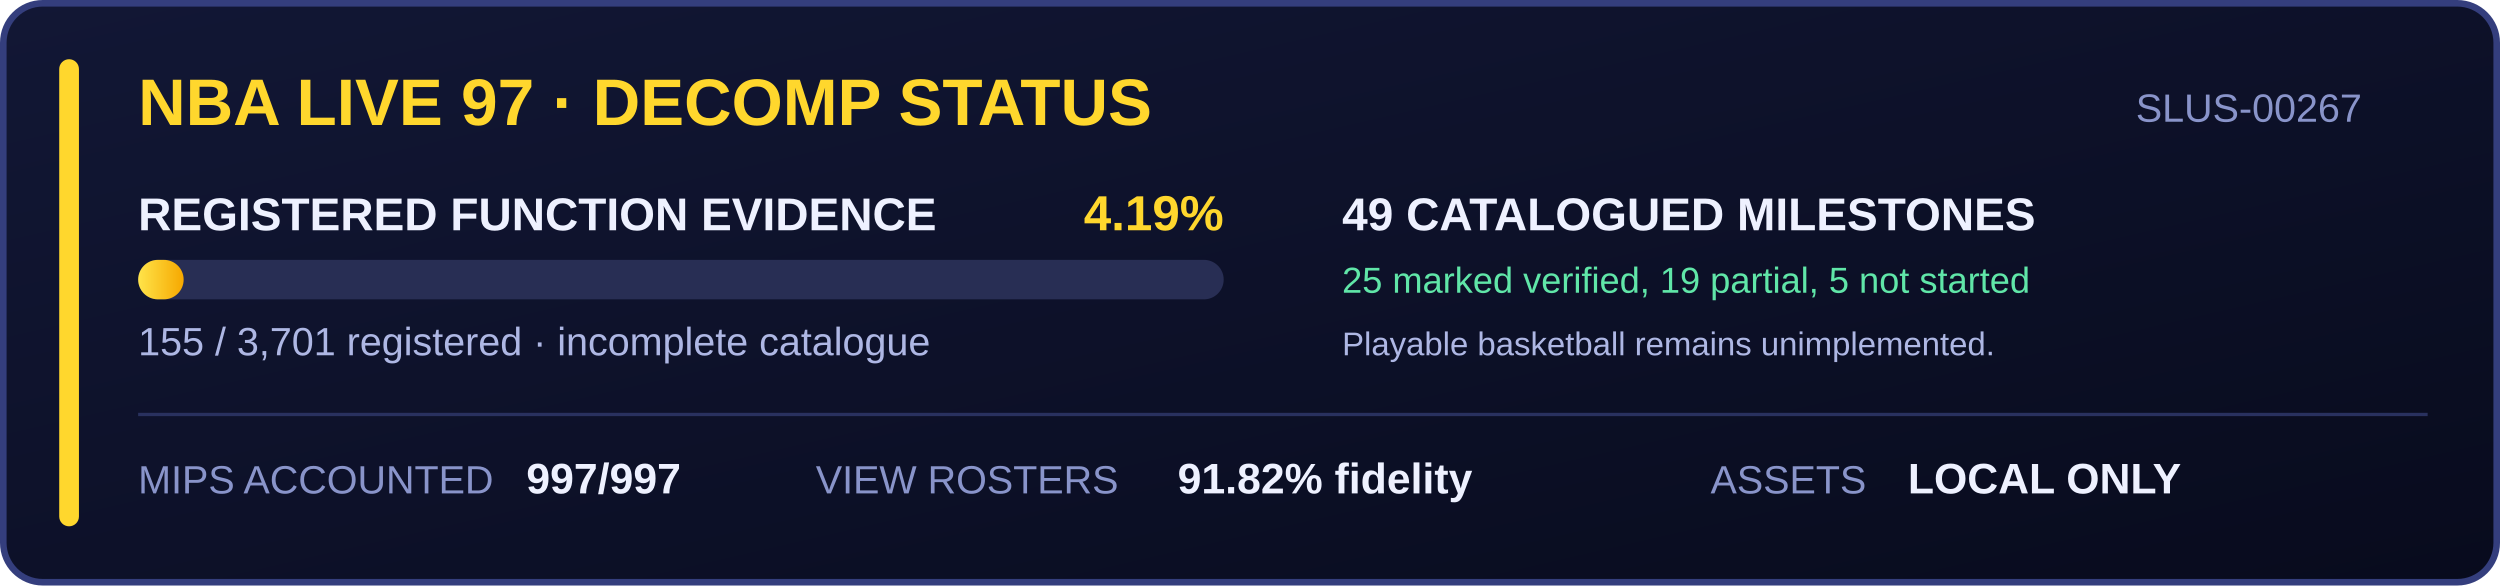
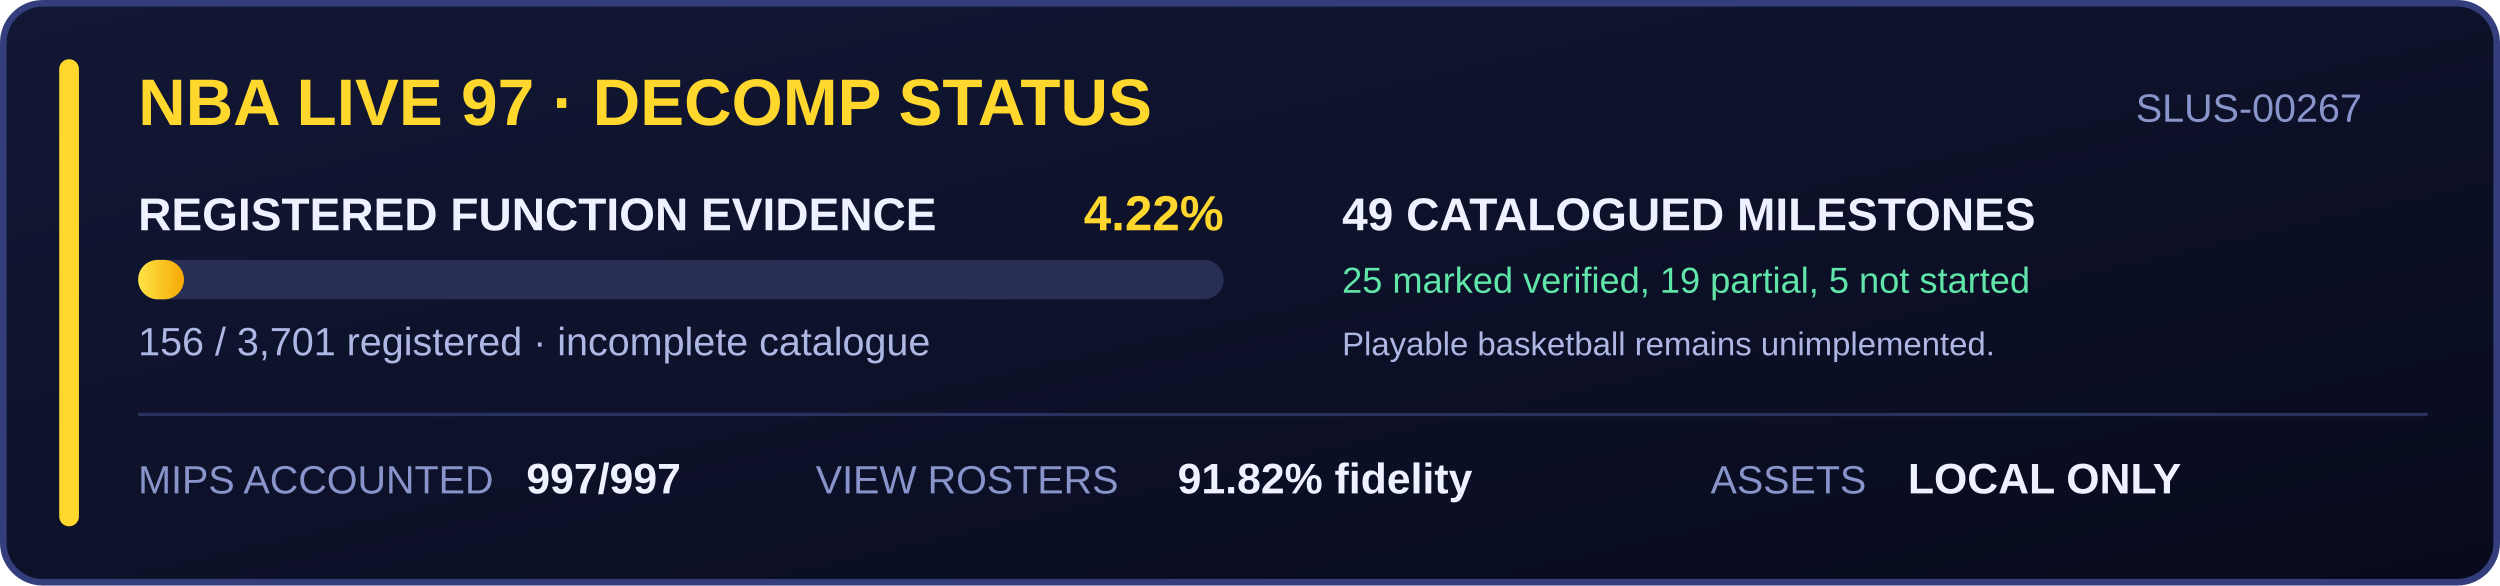
<svg xmlns="http://www.w3.org/2000/svg" width="760" height="178" viewBox="0 0 760 178" role="img" aria-labelledby="title desc">
  <defs>
    <linearGradient id="panel" x1="0" y1="0" x2="1" y2="1">
      <stop stop-color="#121735" />
      <stop offset="1" stop-color="#080b1d" />
    </linearGradient>
    <linearGradient id="gold" x1="0" y1="0" x2="1" y2="0">
      <stop stop-color="#ffe44a" />
      <stop offset="1" stop-color="#f6a800" />
    </linearGradient>
  </defs>
  <rect x="1" y="1" width="758" height="176" rx="12" fill="url(#panel)" stroke="#343e7d" stroke-width="2" />
  <rect x="18" y="18" width="6" height="142" rx="3" fill="#ffd72d" />
  <g font-family="Segoe UI, Arial, sans-serif">
    <text x="42" y="38" fill="#ffd72d" font-size="20" font-weight="700">NBA LIVE 97 · DECOMP STATUS</text>
    <text x="718" y="37" fill="#8994ca" font-size="12" text-anchor="end">SLUS-00267</text>
    <text x="42" y="70" fill="#eef1ff" font-size="14" font-weight="600">REGISTERED FUNCTION EVIDENCE</text>
-     <text x="372" y="70" fill="#ffd72d" font-size="15" font-weight="700" text-anchor="end">4.19%</text>
+     <text x="372" y="70" fill="#ffd72d" font-size="15" font-weight="700" text-anchor="end">4.22%</text>
    <rect x="42" y="79" width="330" height="12" rx="6" fill="#282e54" />
-     <rect x="42" y="79" width="13.83" height="12" rx="6" fill="url(#gold)" />
-     <text x="42" y="108" fill="#aeb7e4" font-size="12">155 / 3,701 registered · incomplete catalogue</text>
+     <rect x="42" y="79" width="13.93" height="12" rx="6" fill="url(#gold)" />
+     <text x="42" y="108" fill="#aeb7e4" font-size="12">156 / 3,701 registered · incomplete catalogue</text>
    <text x="408" y="70" fill="#eef1ff" font-size="14" font-weight="600">49 CATALOGUED MILESTONES</text>
    <text x="408" y="89" fill="#60e6a8" font-size="11">25 marked verified, 19 partial, 5 not started</text>
    <text x="408" y="108" fill="#aeb7e4" font-size="10">Playable basketball remains unimplemented.</text>
    <line x1="42" y1="126" x2="738" y2="126" stroke="#29315f" />
    <text x="42" y="150" fill="#8994ca" font-size="12">MIPS ACCOUNTED</text>
    <text x="160" y="150" fill="#eef1ff" font-size="13" font-weight="700">997/997</text>
    <text x="248" y="150" fill="#8994ca" font-size="12">VIEW ROSTERS</text>
    <text x="358" y="150" fill="#eef1ff" font-size="13" font-weight="700">91.82% fidelity</text>
    <text x="520" y="150" fill="#8994ca" font-size="12">ASSETS</text>
    <text x="580" y="150" fill="#eef1ff" font-size="13" font-weight="700">LOCAL ONLY</text>
  </g>
</svg>
